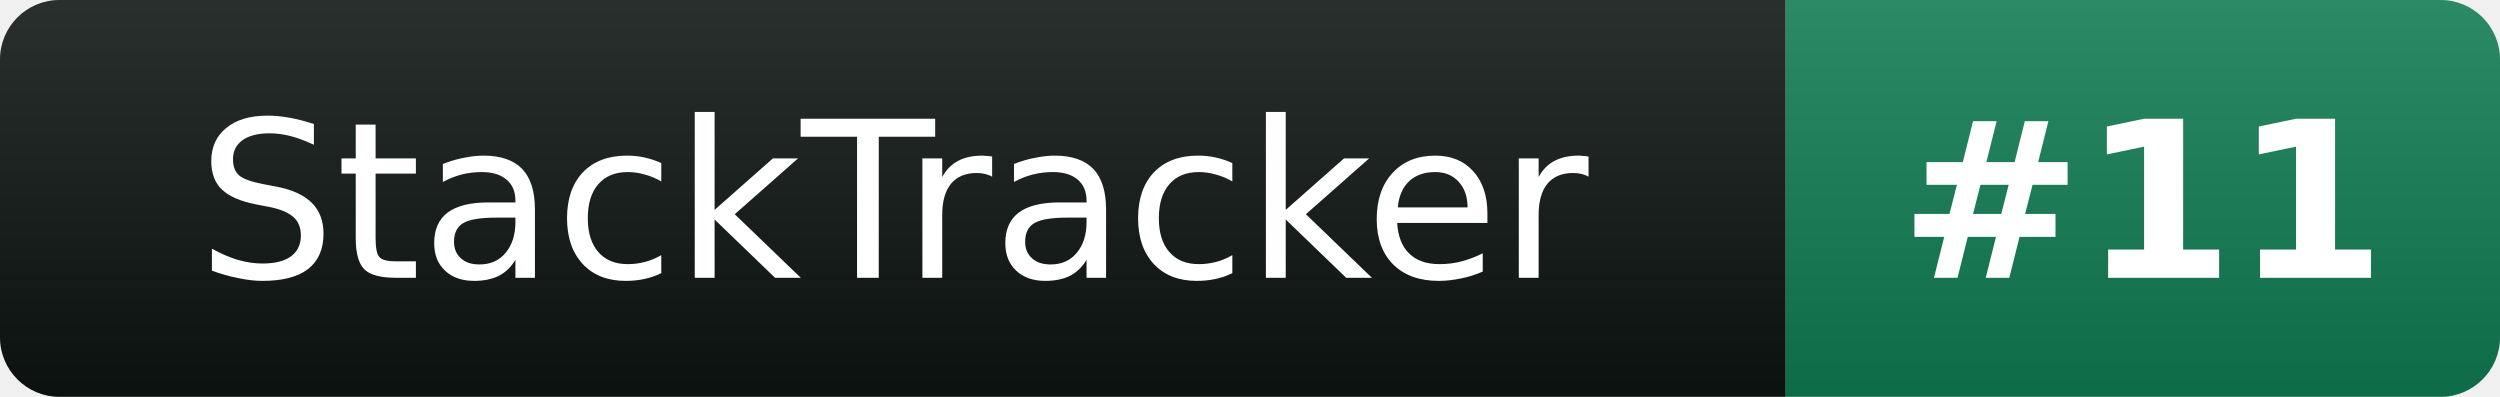
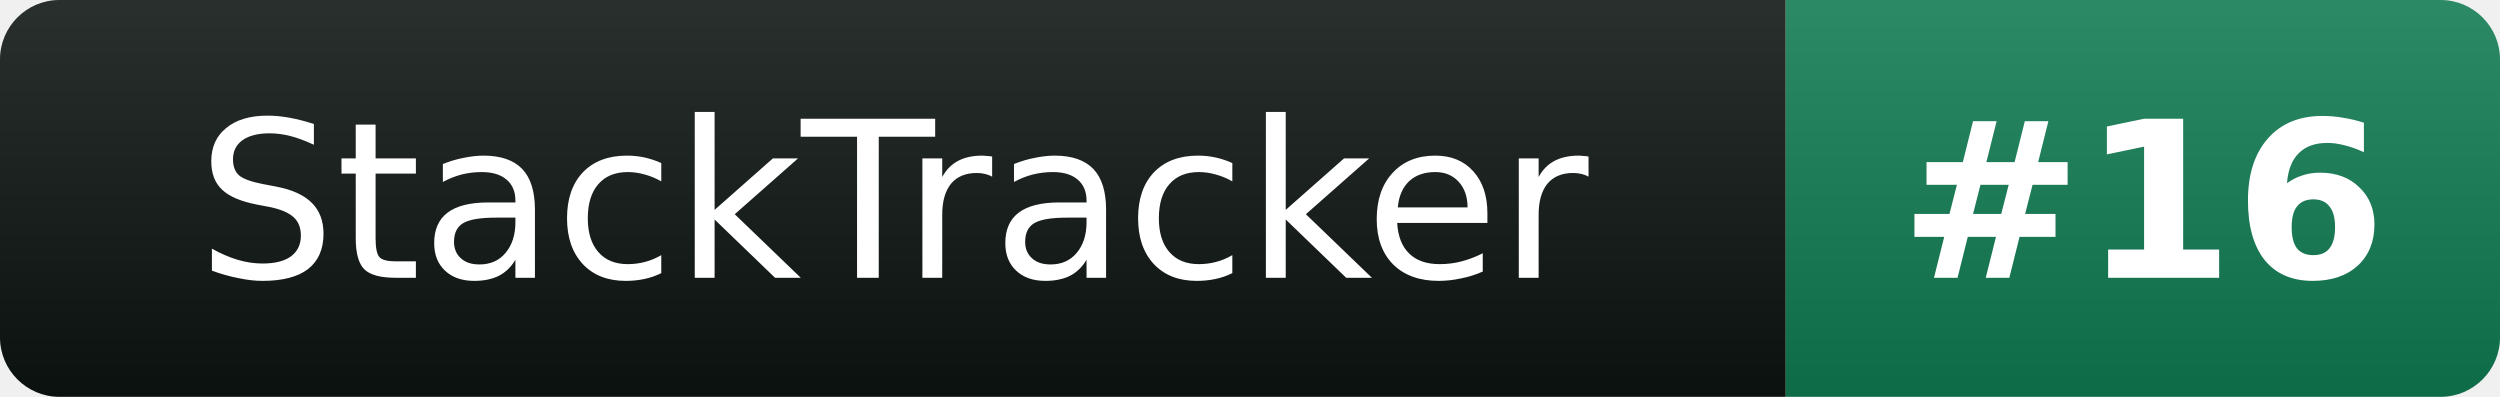
- <svg xmlns="http://www.w3.org/2000/svg" width="126" height="20" role="img" aria-label="StackTracker — ComfyUI ranked #11">
+ <svg xmlns="http://www.w3.org/2000/svg" width="126" height="20" role="img" aria-label="StackTracker — ComfyUI ranked #16">
  <linearGradient id="stcomfyanonymous-comfyui" x2="0" y2="100%">
    <stop offset="0" stop-color="#fff" stop-opacity=".12" />
    <stop offset="1" stop-opacity=".12" />
  </linearGradient>
  <clipPath id="stcomfyanonymous-comfyuir">
    <rect width="126" height="20" rx="3" fill="#fff" />
  </clipPath>
  <g clip-path="url(#stcomfyanonymous-comfyuir)">
    <rect width="90" height="20" fill="#0c1310" />
    <rect x="90" width="36" height="20" fill="#107a52" />
    <rect width="126" height="20" fill="url(#stcomfyanonymous-comfyui)" />
  </g>
  <g fill="#fff" text-anchor="middle" font-family="Verdana,DejaVu Sans,Geneva,sans-serif" font-size="11">
    <text x="45" y="14">StackTracker</text>
-     <text x="108" y="14" font-weight="bold">#11</text>
+     <text x="108" y="14" font-weight="bold">#16</text>
  </g>
</svg>
